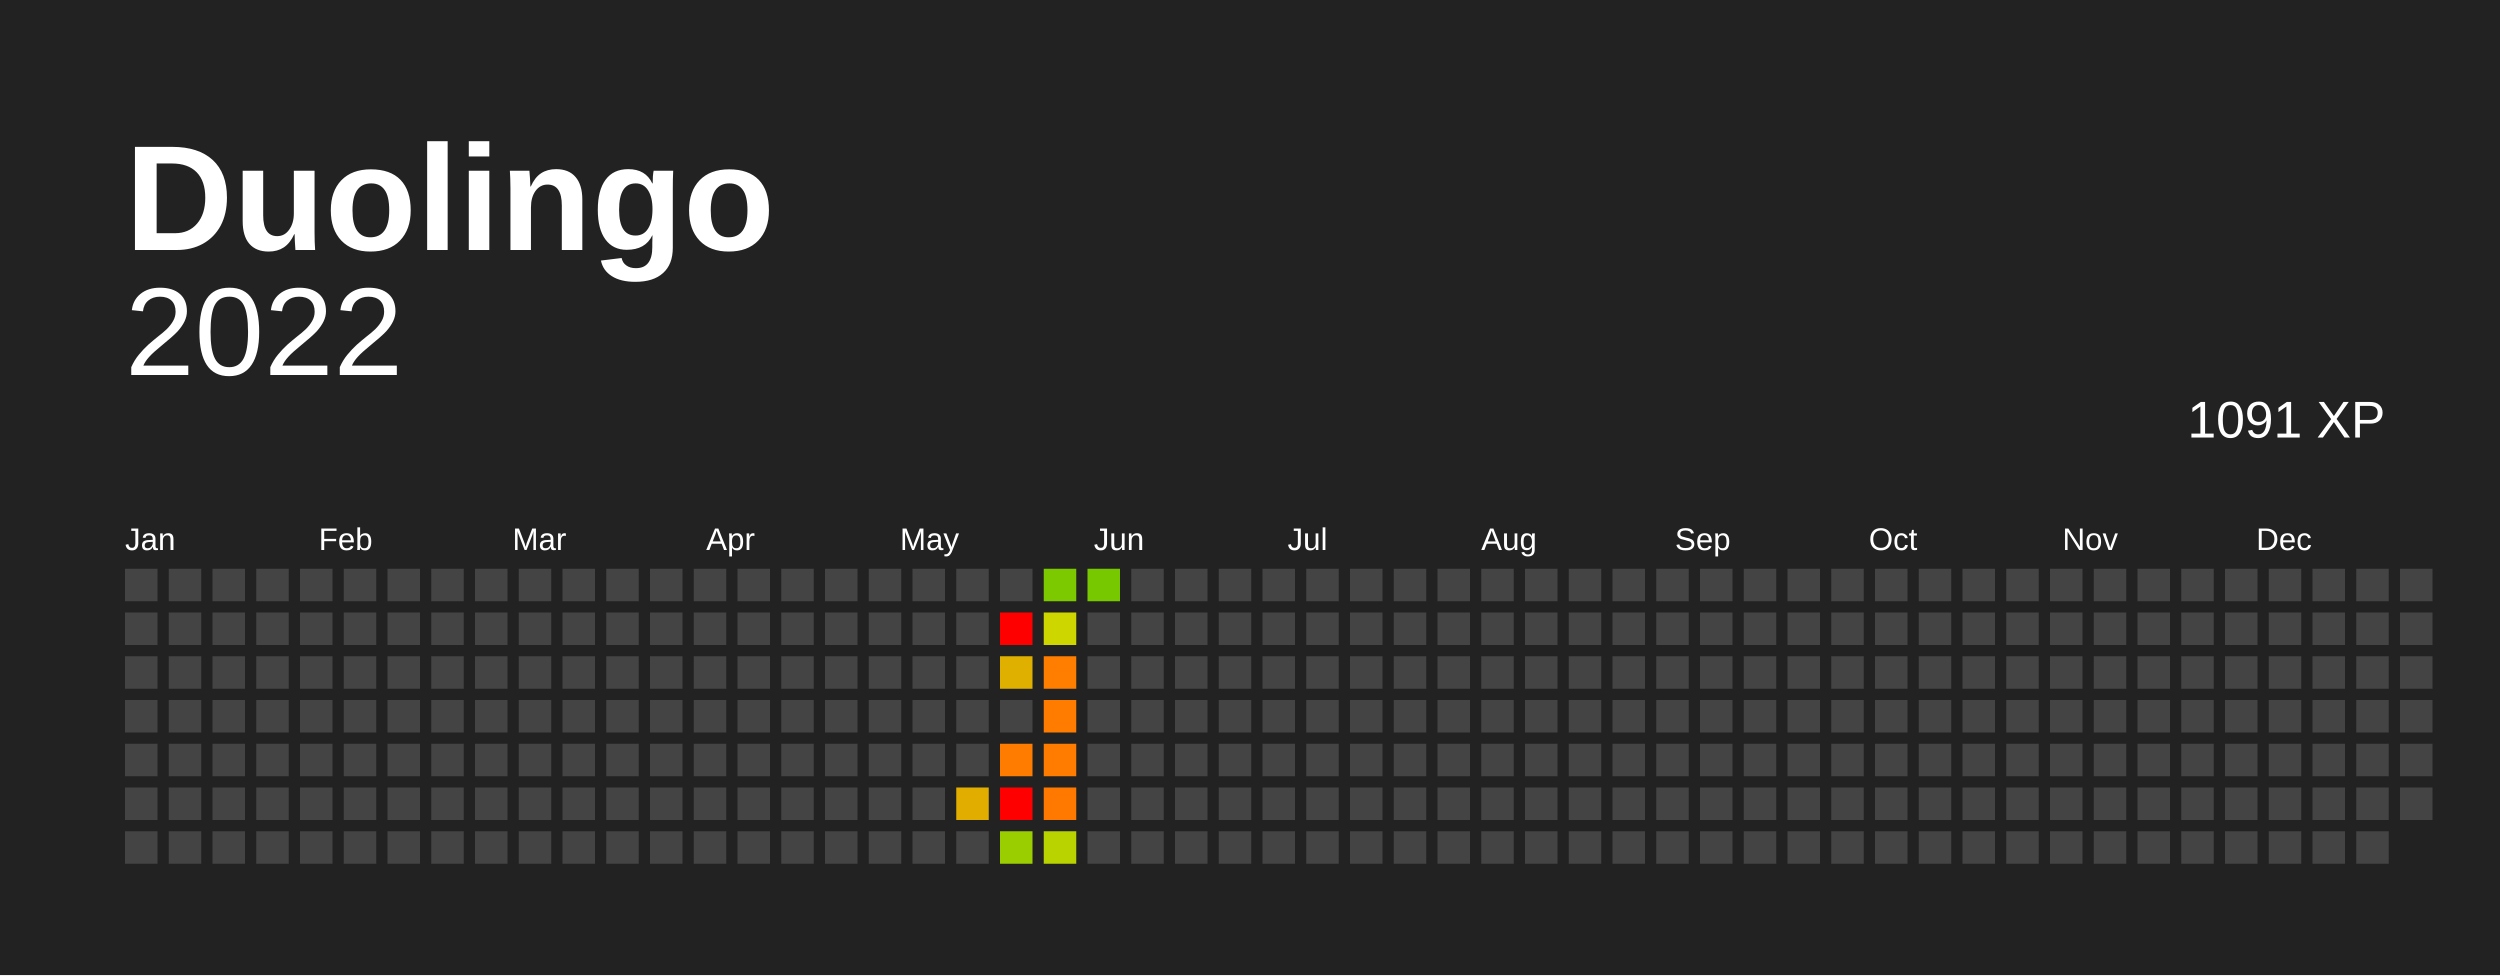
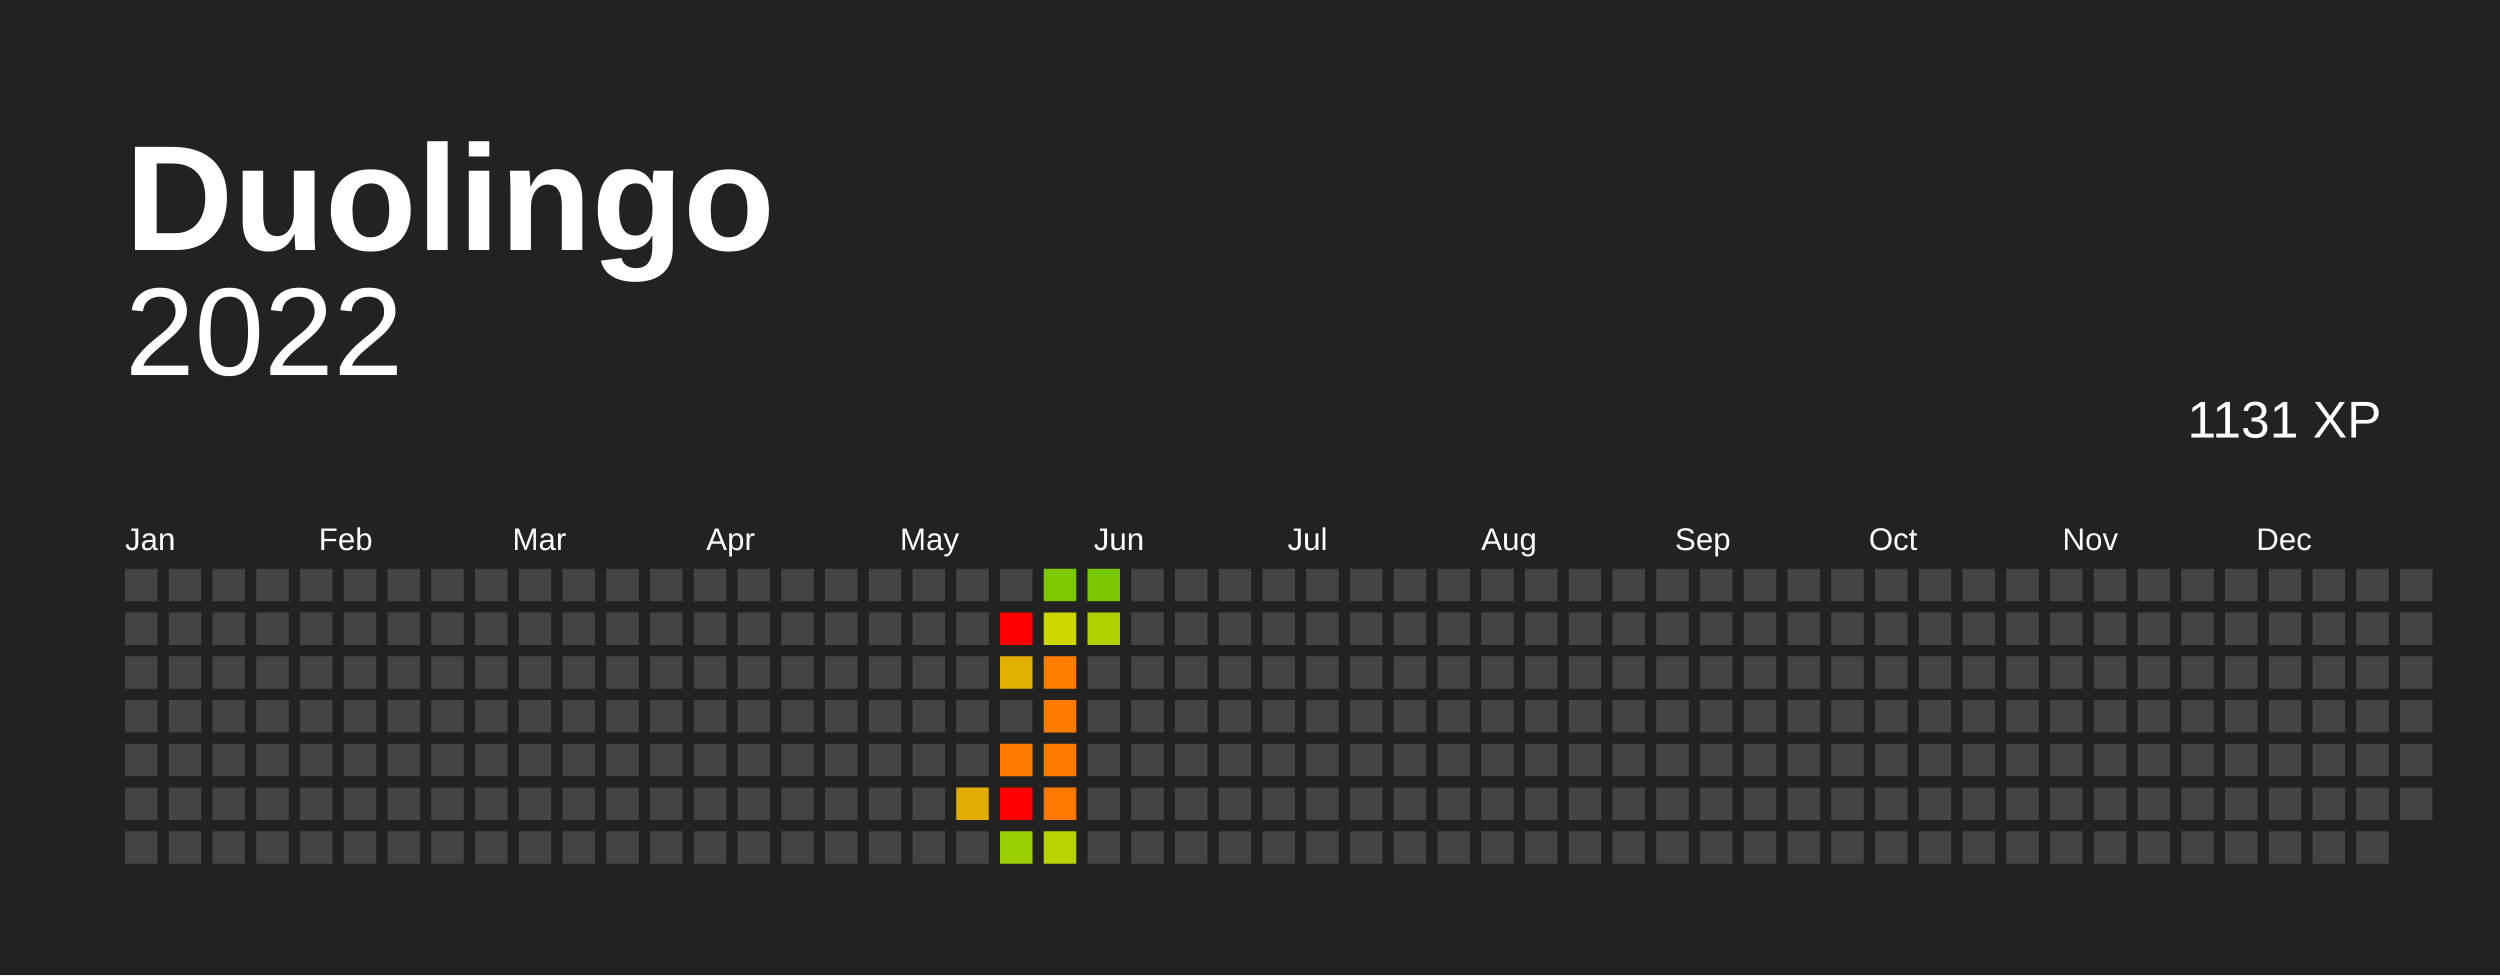
<svg xmlns="http://www.w3.org/2000/svg" baseProfile="full" height="78mm" version="1.1" viewBox="0,0,200,78" width="200mm">
  <defs />
  <rect fill="#222222" height="78" width="200" x="0" y="0" />
  <text fill="#FFFFFF" style="font-size:12px; font-family:Arial; font-weight:bold;" x="10" y="20"> Duolingo</text>
  <text alignment-baseline="hanging" fill="#FFFFFF" style="font-size:10.0px; font-family:Arial;" x="10" y="30">2022</text>
-   <text alignment-baseline="hanging" fill="#FFFFFF" style="font-size:4.125px; font-family:Arial;" x="175" y="35">1091 XP</text>
+   <text alignment-baseline="hanging" fill="#FFFFFF" style="font-size:4.125px; font-family:Arial;" x="175" y="35">1131 XP</text>
  <text fill="#FFFFFF" style="font-size:2.5px; font-family:Arial" x="10.0" y="44">Jan</text>
  <text fill="#FFFFFF" style="font-size:2.5px; font-family:Arial" x="25.5" y="44">Feb</text>
  <text fill="#FFFFFF" style="font-size:2.5px; font-family:Arial" x="41.0" y="44">Mar</text>
  <text fill="#FFFFFF" style="font-size:2.5px; font-family:Arial" x="56.5" y="44">Apr</text>
  <text fill="#FFFFFF" style="font-size:2.5px; font-family:Arial" x="72.0" y="44">May</text>
  <text fill="#FFFFFF" style="font-size:2.5px; font-family:Arial" x="87.5" y="44">Jun</text>
  <text fill="#FFFFFF" style="font-size:2.5px; font-family:Arial" x="103.0" y="44">Jul</text>
  <text fill="#FFFFFF" style="font-size:2.5px; font-family:Arial" x="118.5" y="44">Aug</text>
  <text fill="#FFFFFF" style="font-size:2.5px; font-family:Arial" x="134.0" y="44">Sep</text>
  <text fill="#FFFFFF" style="font-size:2.5px; font-family:Arial" x="149.5" y="44">Oct</text>
  <text fill="#FFFFFF" style="font-size:2.5px; font-family:Arial" x="165.0" y="44">Nov</text>
  <text fill="#FFFFFF" style="font-size:2.5px; font-family:Arial" x="180.5" y="44">Dec</text>
  <rect fill="#444444" height="2.6" width="2.6" x="10.0" y="45.5" />
  <rect fill="#444444" height="2.6" width="2.6" x="10.0" y="49.0" />
  <rect fill="#444444" height="2.6" width="2.6" x="10.0" y="52.5" />
  <rect fill="#444444" height="2.6" width="2.6" x="10.0" y="56.0" />
  <rect fill="#444444" height="2.6" width="2.6" x="10.0" y="59.5" />
  <rect fill="#444444" height="2.6" width="2.6" x="10.0" y="63.0" />
  <rect fill="#444444" height="2.6" width="2.6" x="10.0" y="66.5" />
  <rect fill="#444444" height="2.6" width="2.6" x="13.5" y="45.5" />
  <rect fill="#444444" height="2.6" width="2.6" x="13.5" y="49.0" />
  <rect fill="#444444" height="2.6" width="2.6" x="13.5" y="52.5" />
  <rect fill="#444444" height="2.6" width="2.6" x="13.5" y="56.0" />
  <rect fill="#444444" height="2.6" width="2.6" x="13.5" y="59.5" />
  <rect fill="#444444" height="2.6" width="2.6" x="13.5" y="63.0" />
  <rect fill="#444444" height="2.6" width="2.6" x="13.5" y="66.5" />
  <rect fill="#444444" height="2.6" width="2.6" x="17.0" y="45.5" />
  <rect fill="#444444" height="2.6" width="2.6" x="17.0" y="49.0" />
  <rect fill="#444444" height="2.6" width="2.6" x="17.0" y="52.5" />
  <rect fill="#444444" height="2.6" width="2.6" x="17.0" y="56.0" />
  <rect fill="#444444" height="2.6" width="2.6" x="17.0" y="59.5" />
  <rect fill="#444444" height="2.6" width="2.6" x="17.0" y="63.0" />
  <rect fill="#444444" height="2.6" width="2.6" x="17.0" y="66.5" />
  <rect fill="#444444" height="2.6" width="2.6" x="20.5" y="45.5" />
  <rect fill="#444444" height="2.6" width="2.6" x="20.5" y="49.0" />
  <rect fill="#444444" height="2.6" width="2.6" x="20.5" y="52.5" />
  <rect fill="#444444" height="2.6" width="2.6" x="20.5" y="56.0" />
  <rect fill="#444444" height="2.6" width="2.6" x="20.5" y="59.5" />
  <rect fill="#444444" height="2.6" width="2.6" x="20.5" y="63.0" />
  <rect fill="#444444" height="2.6" width="2.6" x="20.5" y="66.5" />
  <rect fill="#444444" height="2.6" width="2.6" x="24.0" y="45.5" />
  <rect fill="#444444" height="2.6" width="2.6" x="24.0" y="49.0" />
  <rect fill="#444444" height="2.6" width="2.6" x="24.0" y="52.5" />
  <rect fill="#444444" height="2.6" width="2.6" x="24.0" y="56.0" />
  <rect fill="#444444" height="2.6" width="2.6" x="24.0" y="59.5" />
  <rect fill="#444444" height="2.6" width="2.6" x="24.0" y="63.0" />
  <rect fill="#444444" height="2.6" width="2.6" x="24.0" y="66.5" />
  <rect fill="#444444" height="2.6" width="2.6" x="27.5" y="45.5" />
  <rect fill="#444444" height="2.6" width="2.6" x="27.5" y="49.0" />
  <rect fill="#444444" height="2.6" width="2.6" x="27.5" y="52.5" />
  <rect fill="#444444" height="2.6" width="2.6" x="27.5" y="56.0" />
  <rect fill="#444444" height="2.6" width="2.6" x="27.5" y="59.5" />
  <rect fill="#444444" height="2.6" width="2.6" x="27.5" y="63.0" />
  <rect fill="#444444" height="2.6" width="2.6" x="27.5" y="66.5" />
  <rect fill="#444444" height="2.6" width="2.6" x="31.0" y="45.5" />
  <rect fill="#444444" height="2.6" width="2.6" x="31.0" y="49.0" />
  <rect fill="#444444" height="2.6" width="2.6" x="31.0" y="52.5" />
  <rect fill="#444444" height="2.6" width="2.6" x="31.0" y="56.0" />
  <rect fill="#444444" height="2.6" width="2.6" x="31.0" y="59.5" />
  <rect fill="#444444" height="2.6" width="2.6" x="31.0" y="63.0" />
  <rect fill="#444444" height="2.6" width="2.6" x="31.0" y="66.5" />
  <rect fill="#444444" height="2.6" width="2.6" x="34.5" y="45.5" />
  <rect fill="#444444" height="2.6" width="2.6" x="34.5" y="49.0" />
  <rect fill="#444444" height="2.6" width="2.6" x="34.5" y="52.5" />
  <rect fill="#444444" height="2.6" width="2.6" x="34.5" y="56.0" />
  <rect fill="#444444" height="2.6" width="2.6" x="34.5" y="59.5" />
  <rect fill="#444444" height="2.6" width="2.6" x="34.5" y="63.0" />
  <rect fill="#444444" height="2.6" width="2.6" x="34.5" y="66.5" />
  <rect fill="#444444" height="2.6" width="2.6" x="38.0" y="45.5" />
  <rect fill="#444444" height="2.6" width="2.6" x="38.0" y="49.0" />
  <rect fill="#444444" height="2.6" width="2.6" x="38.0" y="52.5" />
  <rect fill="#444444" height="2.6" width="2.6" x="38.0" y="56.0" />
  <rect fill="#444444" height="2.6" width="2.6" x="38.0" y="59.5" />
  <rect fill="#444444" height="2.6" width="2.6" x="38.0" y="63.0" />
  <rect fill="#444444" height="2.6" width="2.6" x="38.0" y="66.5" />
  <rect fill="#444444" height="2.6" width="2.6" x="41.5" y="45.5" />
  <rect fill="#444444" height="2.6" width="2.6" x="41.5" y="49.0" />
  <rect fill="#444444" height="2.6" width="2.6" x="41.5" y="52.5" />
  <rect fill="#444444" height="2.6" width="2.6" x="41.5" y="56.0" />
  <rect fill="#444444" height="2.6" width="2.6" x="41.5" y="59.5" />
  <rect fill="#444444" height="2.6" width="2.6" x="41.5" y="63.0" />
  <rect fill="#444444" height="2.6" width="2.6" x="41.5" y="66.5" />
  <rect fill="#444444" height="2.6" width="2.6" x="45.0" y="45.5" />
  <rect fill="#444444" height="2.6" width="2.6" x="45.0" y="49.0" />
  <rect fill="#444444" height="2.6" width="2.6" x="45.0" y="52.5" />
  <rect fill="#444444" height="2.6" width="2.6" x="45.0" y="56.0" />
  <rect fill="#444444" height="2.6" width="2.6" x="45.0" y="59.5" />
  <rect fill="#444444" height="2.6" width="2.6" x="45.0" y="63.0" />
  <rect fill="#444444" height="2.6" width="2.6" x="45.0" y="66.5" />
  <rect fill="#444444" height="2.6" width="2.6" x="48.5" y="45.5" />
  <rect fill="#444444" height="2.6" width="2.6" x="48.5" y="49.0" />
  <rect fill="#444444" height="2.6" width="2.6" x="48.5" y="52.5" />
  <rect fill="#444444" height="2.6" width="2.6" x="48.5" y="56.0" />
  <rect fill="#444444" height="2.6" width="2.6" x="48.5" y="59.5" />
  <rect fill="#444444" height="2.6" width="2.6" x="48.5" y="63.0" />
  <rect fill="#444444" height="2.6" width="2.6" x="48.5" y="66.5" />
  <rect fill="#444444" height="2.6" width="2.6" x="52.0" y="45.5" />
  <rect fill="#444444" height="2.6" width="2.6" x="52.0" y="49.0" />
  <rect fill="#444444" height="2.6" width="2.6" x="52.0" y="52.5" />
  <rect fill="#444444" height="2.6" width="2.6" x="52.0" y="56.0" />
  <rect fill="#444444" height="2.6" width="2.6" x="52.0" y="59.5" />
  <rect fill="#444444" height="2.6" width="2.6" x="52.0" y="63.0" />
  <rect fill="#444444" height="2.6" width="2.6" x="52.0" y="66.5" />
  <rect fill="#444444" height="2.6" width="2.6" x="55.5" y="45.5" />
  <rect fill="#444444" height="2.6" width="2.6" x="55.5" y="49.0" />
  <rect fill="#444444" height="2.6" width="2.6" x="55.5" y="52.5" />
  <rect fill="#444444" height="2.6" width="2.6" x="55.5" y="56.0" />
  <rect fill="#444444" height="2.6" width="2.6" x="55.5" y="59.5" />
  <rect fill="#444444" height="2.6" width="2.6" x="55.5" y="63.0" />
  <rect fill="#444444" height="2.6" width="2.6" x="55.5" y="66.5" />
  <rect fill="#444444" height="2.6" width="2.6" x="59.0" y="45.5" />
  <rect fill="#444444" height="2.6" width="2.6" x="59.0" y="49.0" />
  <rect fill="#444444" height="2.6" width="2.6" x="59.0" y="52.5" />
  <rect fill="#444444" height="2.6" width="2.6" x="59.0" y="56.0" />
  <rect fill="#444444" height="2.6" width="2.6" x="59.0" y="59.5" />
  <rect fill="#444444" height="2.6" width="2.6" x="59.0" y="63.0" />
  <rect fill="#444444" height="2.6" width="2.6" x="59.0" y="66.5" />
  <rect fill="#444444" height="2.6" width="2.6" x="62.5" y="45.5" />
  <rect fill="#444444" height="2.6" width="2.6" x="62.5" y="49.0" />
  <rect fill="#444444" height="2.6" width="2.6" x="62.5" y="52.5" />
  <rect fill="#444444" height="2.6" width="2.6" x="62.5" y="56.0" />
  <rect fill="#444444" height="2.6" width="2.6" x="62.5" y="59.5" />
  <rect fill="#444444" height="2.6" width="2.6" x="62.5" y="63.0" />
  <rect fill="#444444" height="2.6" width="2.6" x="62.5" y="66.5" />
  <rect fill="#444444" height="2.6" width="2.6" x="66.0" y="45.5" />
  <rect fill="#444444" height="2.6" width="2.6" x="66.0" y="49.0" />
  <rect fill="#444444" height="2.6" width="2.6" x="66.0" y="52.5" />
  <rect fill="#444444" height="2.6" width="2.6" x="66.0" y="56.0" />
  <rect fill="#444444" height="2.6" width="2.6" x="66.0" y="59.5" />
  <rect fill="#444444" height="2.6" width="2.6" x="66.0" y="63.0" />
  <rect fill="#444444" height="2.6" width="2.6" x="66.0" y="66.5" />
  <rect fill="#444444" height="2.6" width="2.6" x="69.5" y="45.5" />
  <rect fill="#444444" height="2.6" width="2.6" x="69.5" y="49.0" />
  <rect fill="#444444" height="2.6" width="2.6" x="69.5" y="52.5" />
  <rect fill="#444444" height="2.6" width="2.6" x="69.5" y="56.0" />
  <rect fill="#444444" height="2.6" width="2.6" x="69.5" y="59.5" />
  <rect fill="#444444" height="2.6" width="2.6" x="69.5" y="63.0" />
  <rect fill="#444444" height="2.6" width="2.6" x="69.5" y="66.5" />
  <rect fill="#444444" height="2.6" width="2.6" x="73.0" y="45.5" />
  <rect fill="#444444" height="2.6" width="2.6" x="73.0" y="49.0" />
  <rect fill="#444444" height="2.6" width="2.6" x="73.0" y="52.5" />
  <rect fill="#444444" height="2.6" width="2.6" x="73.0" y="56.0" />
  <rect fill="#444444" height="2.6" width="2.6" x="73.0" y="59.5" />
  <rect fill="#444444" height="2.6" width="2.6" x="73.0" y="63.0" />
  <rect fill="#444444" height="2.6" width="2.6" x="73.0" y="66.5" />
  <rect fill="#444444" height="2.6" width="2.6" x="76.5" y="45.5" />
  <rect fill="#444444" height="2.6" width="2.6" x="76.5" y="49.0" />
  <rect fill="#444444" height="2.6" width="2.6" x="76.5" y="52.5" />
  <rect fill="#444444" height="2.6" width="2.6" x="76.5" y="56.0" />
  <rect fill="#444444" height="2.6" width="2.6" x="76.5" y="59.5" />
  <rect fill="#e1ae00" height="2.6" width="2.6" x="76.5" y="63.0" />
  <rect fill="#444444" height="2.6" width="2.6" x="76.5" y="66.5" />
  <rect fill="#444444" height="2.6" width="2.6" x="80.0" y="45.5" />
  <rect fill="red" height="2.6" width="2.6" x="80.0" y="49.0" />
  <rect fill="#e0b000" height="2.6" width="2.6" x="80.0" y="52.5" />
  <rect fill="#444444" height="2.6" width="2.6" x="80.0" y="56.0" />
  <rect fill="#ff7c00" height="2.6" width="2.6" x="80.0" y="59.5" />
  <rect fill="red" height="2.6" width="2.6" x="80.0" y="63.0" />
  <rect fill="#9bce00" height="2.6" width="2.6" x="80.0" y="66.5" />
  <rect fill="#7cc900" height="2.6" width="2.6" x="83.5" y="45.5" />
  <rect fill="#ced600" height="2.6" width="2.6" x="83.5" y="49.0" />
  <rect fill="#ff7e00" height="2.6" width="2.6" x="83.5" y="52.5" />
  <rect fill="#ff7c00" height="2.6" width="2.6" x="83.5" y="56.0" />
  <rect fill="#ff7c00" height="2.6" width="2.6" x="83.5" y="59.5" />
  <rect fill="#ff7900" height="2.6" width="2.6" x="83.5" y="63.0" />
  <rect fill="#b9d300" height="2.6" width="2.6" x="83.5" y="66.5" />
  <rect fill="#78c800" height="2.6" width="2.6" x="87.0" y="45.5" />
-   <rect fill="#444444" height="2.6" width="2.6" x="87.0" y="49.0" />
+   <rect fill="#afd100" height="2.6" width="2.6" x="87.0" y="49.0" />
  <rect fill="#444444" height="2.6" width="2.6" x="87.0" y="52.5" />
  <rect fill="#444444" height="2.6" width="2.6" x="87.0" y="56.0" />
  <rect fill="#444444" height="2.6" width="2.6" x="87.0" y="59.5" />
  <rect fill="#444444" height="2.6" width="2.6" x="87.0" y="63.0" />
  <rect fill="#444444" height="2.6" width="2.6" x="87.0" y="66.5" />
  <rect fill="#444444" height="2.6" width="2.6" x="90.5" y="45.5" />
  <rect fill="#444444" height="2.6" width="2.6" x="90.5" y="49.0" />
  <rect fill="#444444" height="2.6" width="2.6" x="90.5" y="52.5" />
  <rect fill="#444444" height="2.6" width="2.6" x="90.5" y="56.0" />
  <rect fill="#444444" height="2.6" width="2.6" x="90.5" y="59.5" />
  <rect fill="#444444" height="2.6" width="2.6" x="90.5" y="63.0" />
  <rect fill="#444444" height="2.6" width="2.6" x="90.5" y="66.5" />
  <rect fill="#444444" height="2.6" width="2.6" x="94.0" y="45.5" />
  <rect fill="#444444" height="2.6" width="2.6" x="94.0" y="49.0" />
  <rect fill="#444444" height="2.6" width="2.6" x="94.0" y="52.5" />
  <rect fill="#444444" height="2.6" width="2.6" x="94.0" y="56.0" />
  <rect fill="#444444" height="2.6" width="2.6" x="94.0" y="59.5" />
  <rect fill="#444444" height="2.6" width="2.6" x="94.0" y="63.0" />
  <rect fill="#444444" height="2.6" width="2.6" x="94.0" y="66.5" />
  <rect fill="#444444" height="2.6" width="2.6" x="97.5" y="45.5" />
  <rect fill="#444444" height="2.6" width="2.6" x="97.5" y="49.0" />
  <rect fill="#444444" height="2.6" width="2.6" x="97.5" y="52.5" />
  <rect fill="#444444" height="2.6" width="2.6" x="97.5" y="56.0" />
  <rect fill="#444444" height="2.6" width="2.6" x="97.5" y="59.5" />
  <rect fill="#444444" height="2.6" width="2.6" x="97.5" y="63.0" />
  <rect fill="#444444" height="2.6" width="2.6" x="97.5" y="66.5" />
  <rect fill="#444444" height="2.6" width="2.6" x="101.0" y="45.5" />
  <rect fill="#444444" height="2.6" width="2.6" x="101.0" y="49.0" />
  <rect fill="#444444" height="2.6" width="2.6" x="101.0" y="52.5" />
  <rect fill="#444444" height="2.6" width="2.6" x="101.0" y="56.0" />
  <rect fill="#444444" height="2.6" width="2.6" x="101.0" y="59.5" />
  <rect fill="#444444" height="2.6" width="2.6" x="101.0" y="63.0" />
  <rect fill="#444444" height="2.6" width="2.6" x="101.0" y="66.5" />
  <rect fill="#444444" height="2.6" width="2.6" x="104.5" y="45.5" />
  <rect fill="#444444" height="2.6" width="2.6" x="104.5" y="49.0" />
  <rect fill="#444444" height="2.6" width="2.6" x="104.5" y="52.5" />
  <rect fill="#444444" height="2.6" width="2.6" x="104.5" y="56.0" />
  <rect fill="#444444" height="2.6" width="2.6" x="104.5" y="59.5" />
  <rect fill="#444444" height="2.6" width="2.6" x="104.5" y="63.0" />
  <rect fill="#444444" height="2.6" width="2.6" x="104.5" y="66.5" />
  <rect fill="#444444" height="2.6" width="2.6" x="108.0" y="45.5" />
  <rect fill="#444444" height="2.6" width="2.6" x="108.0" y="49.0" />
  <rect fill="#444444" height="2.6" width="2.6" x="108.0" y="52.5" />
  <rect fill="#444444" height="2.6" width="2.6" x="108.0" y="56.0" />
  <rect fill="#444444" height="2.6" width="2.6" x="108.0" y="59.5" />
  <rect fill="#444444" height="2.6" width="2.6" x="108.0" y="63.0" />
  <rect fill="#444444" height="2.6" width="2.6" x="108.0" y="66.5" />
  <rect fill="#444444" height="2.6" width="2.6" x="111.5" y="45.5" />
  <rect fill="#444444" height="2.6" width="2.6" x="111.5" y="49.0" />
  <rect fill="#444444" height="2.6" width="2.6" x="111.5" y="52.5" />
  <rect fill="#444444" height="2.6" width="2.6" x="111.5" y="56.0" />
  <rect fill="#444444" height="2.6" width="2.6" x="111.5" y="59.5" />
  <rect fill="#444444" height="2.6" width="2.6" x="111.5" y="63.0" />
  <rect fill="#444444" height="2.6" width="2.6" x="111.5" y="66.5" />
  <rect fill="#444444" height="2.6" width="2.6" x="115.0" y="45.5" />
  <rect fill="#444444" height="2.6" width="2.6" x="115.0" y="49.0" />
  <rect fill="#444444" height="2.6" width="2.6" x="115.0" y="52.5" />
  <rect fill="#444444" height="2.6" width="2.6" x="115.0" y="56.0" />
  <rect fill="#444444" height="2.6" width="2.6" x="115.0" y="59.5" />
  <rect fill="#444444" height="2.6" width="2.6" x="115.0" y="63.0" />
  <rect fill="#444444" height="2.6" width="2.6" x="115.0" y="66.5" />
  <rect fill="#444444" height="2.6" width="2.6" x="118.5" y="45.5" />
  <rect fill="#444444" height="2.6" width="2.6" x="118.5" y="49.0" />
  <rect fill="#444444" height="2.6" width="2.6" x="118.5" y="52.5" />
  <rect fill="#444444" height="2.6" width="2.6" x="118.5" y="56.0" />
  <rect fill="#444444" height="2.6" width="2.6" x="118.5" y="59.5" />
  <rect fill="#444444" height="2.6" width="2.6" x="118.5" y="63.0" />
  <rect fill="#444444" height="2.6" width="2.6" x="118.5" y="66.5" />
  <rect fill="#444444" height="2.6" width="2.6" x="122.0" y="45.5" />
  <rect fill="#444444" height="2.6" width="2.6" x="122.0" y="49.0" />
  <rect fill="#444444" height="2.6" width="2.6" x="122.0" y="52.5" />
  <rect fill="#444444" height="2.6" width="2.6" x="122.0" y="56.0" />
  <rect fill="#444444" height="2.6" width="2.6" x="122.0" y="59.5" />
  <rect fill="#444444" height="2.6" width="2.6" x="122.0" y="63.0" />
  <rect fill="#444444" height="2.6" width="2.6" x="122.0" y="66.5" />
  <rect fill="#444444" height="2.6" width="2.6" x="125.5" y="45.5" />
  <rect fill="#444444" height="2.6" width="2.6" x="125.5" y="49.0" />
  <rect fill="#444444" height="2.6" width="2.6" x="125.5" y="52.5" />
  <rect fill="#444444" height="2.6" width="2.6" x="125.5" y="56.0" />
  <rect fill="#444444" height="2.6" width="2.6" x="125.5" y="59.5" />
  <rect fill="#444444" height="2.6" width="2.6" x="125.5" y="63.0" />
  <rect fill="#444444" height="2.6" width="2.6" x="125.5" y="66.5" />
  <rect fill="#444444" height="2.6" width="2.6" x="129.0" y="45.5" />
  <rect fill="#444444" height="2.6" width="2.6" x="129.0" y="49.0" />
  <rect fill="#444444" height="2.6" width="2.6" x="129.0" y="52.5" />
  <rect fill="#444444" height="2.6" width="2.6" x="129.0" y="56.0" />
  <rect fill="#444444" height="2.6" width="2.6" x="129.0" y="59.5" />
  <rect fill="#444444" height="2.6" width="2.6" x="129.0" y="63.0" />
  <rect fill="#444444" height="2.6" width="2.6" x="129.0" y="66.5" />
  <rect fill="#444444" height="2.6" width="2.6" x="132.5" y="45.5" />
  <rect fill="#444444" height="2.6" width="2.6" x="132.5" y="49.0" />
  <rect fill="#444444" height="2.6" width="2.6" x="132.5" y="52.5" />
  <rect fill="#444444" height="2.6" width="2.6" x="132.5" y="56.0" />
  <rect fill="#444444" height="2.6" width="2.6" x="132.5" y="59.5" />
  <rect fill="#444444" height="2.6" width="2.6" x="132.5" y="63.0" />
  <rect fill="#444444" height="2.6" width="2.6" x="132.5" y="66.5" />
  <rect fill="#444444" height="2.6" width="2.6" x="136.0" y="45.5" />
  <rect fill="#444444" height="2.6" width="2.6" x="136.0" y="49.0" />
  <rect fill="#444444" height="2.6" width="2.6" x="136.0" y="52.5" />
  <rect fill="#444444" height="2.6" width="2.6" x="136.0" y="56.0" />
  <rect fill="#444444" height="2.6" width="2.6" x="136.0" y="59.5" />
  <rect fill="#444444" height="2.6" width="2.6" x="136.0" y="63.0" />
  <rect fill="#444444" height="2.6" width="2.6" x="136.0" y="66.5" />
  <rect fill="#444444" height="2.6" width="2.6" x="139.5" y="45.5" />
  <rect fill="#444444" height="2.6" width="2.6" x="139.5" y="49.0" />
  <rect fill="#444444" height="2.6" width="2.6" x="139.5" y="52.5" />
  <rect fill="#444444" height="2.6" width="2.6" x="139.5" y="56.0" />
  <rect fill="#444444" height="2.6" width="2.6" x="139.5" y="59.5" />
  <rect fill="#444444" height="2.6" width="2.6" x="139.5" y="63.0" />
  <rect fill="#444444" height="2.6" width="2.6" x="139.5" y="66.5" />
  <rect fill="#444444" height="2.6" width="2.6" x="143.0" y="45.5" />
  <rect fill="#444444" height="2.6" width="2.6" x="143.0" y="49.0" />
  <rect fill="#444444" height="2.6" width="2.6" x="143.0" y="52.5" />
  <rect fill="#444444" height="2.6" width="2.6" x="143.0" y="56.0" />
  <rect fill="#444444" height="2.6" width="2.6" x="143.0" y="59.5" />
  <rect fill="#444444" height="2.6" width="2.6" x="143.0" y="63.0" />
  <rect fill="#444444" height="2.6" width="2.6" x="143.0" y="66.5" />
  <rect fill="#444444" height="2.6" width="2.6" x="146.5" y="45.5" />
  <rect fill="#444444" height="2.6" width="2.6" x="146.5" y="49.0" />
  <rect fill="#444444" height="2.6" width="2.6" x="146.5" y="52.5" />
  <rect fill="#444444" height="2.6" width="2.6" x="146.5" y="56.0" />
  <rect fill="#444444" height="2.6" width="2.6" x="146.5" y="59.5" />
  <rect fill="#444444" height="2.6" width="2.6" x="146.5" y="63.0" />
  <rect fill="#444444" height="2.6" width="2.6" x="146.5" y="66.5" />
  <rect fill="#444444" height="2.6" width="2.6" x="150.0" y="45.5" />
  <rect fill="#444444" height="2.6" width="2.6" x="150.0" y="49.0" />
  <rect fill="#444444" height="2.6" width="2.6" x="150.0" y="52.5" />
  <rect fill="#444444" height="2.6" width="2.6" x="150.0" y="56.0" />
  <rect fill="#444444" height="2.6" width="2.6" x="150.0" y="59.5" />
  <rect fill="#444444" height="2.6" width="2.6" x="150.0" y="63.0" />
  <rect fill="#444444" height="2.6" width="2.6" x="150.0" y="66.5" />
  <rect fill="#444444" height="2.6" width="2.6" x="153.5" y="45.5" />
  <rect fill="#444444" height="2.6" width="2.6" x="153.5" y="49.0" />
  <rect fill="#444444" height="2.6" width="2.6" x="153.5" y="52.5" />
  <rect fill="#444444" height="2.6" width="2.6" x="153.5" y="56.0" />
  <rect fill="#444444" height="2.6" width="2.6" x="153.5" y="59.5" />
  <rect fill="#444444" height="2.6" width="2.6" x="153.5" y="63.0" />
  <rect fill="#444444" height="2.6" width="2.6" x="153.5" y="66.5" />
  <rect fill="#444444" height="2.6" width="2.6" x="157.0" y="45.5" />
  <rect fill="#444444" height="2.6" width="2.6" x="157.0" y="49.0" />
  <rect fill="#444444" height="2.6" width="2.6" x="157.0" y="52.5" />
  <rect fill="#444444" height="2.6" width="2.6" x="157.0" y="56.0" />
  <rect fill="#444444" height="2.6" width="2.6" x="157.0" y="59.5" />
  <rect fill="#444444" height="2.6" width="2.6" x="157.0" y="63.0" />
  <rect fill="#444444" height="2.6" width="2.6" x="157.0" y="66.5" />
  <rect fill="#444444" height="2.6" width="2.6" x="160.5" y="45.5" />
  <rect fill="#444444" height="2.6" width="2.6" x="160.5" y="49.0" />
  <rect fill="#444444" height="2.6" width="2.6" x="160.5" y="52.5" />
  <rect fill="#444444" height="2.6" width="2.6" x="160.5" y="56.0" />
  <rect fill="#444444" height="2.6" width="2.6" x="160.5" y="59.5" />
  <rect fill="#444444" height="2.6" width="2.6" x="160.5" y="63.0" />
  <rect fill="#444444" height="2.6" width="2.6" x="160.5" y="66.5" />
  <rect fill="#444444" height="2.6" width="2.6" x="164.0" y="45.5" />
  <rect fill="#444444" height="2.6" width="2.6" x="164.0" y="49.0" />
  <rect fill="#444444" height="2.6" width="2.6" x="164.0" y="52.5" />
  <rect fill="#444444" height="2.6" width="2.6" x="164.0" y="56.0" />
  <rect fill="#444444" height="2.6" width="2.6" x="164.0" y="59.5" />
  <rect fill="#444444" height="2.6" width="2.6" x="164.0" y="63.0" />
  <rect fill="#444444" height="2.6" width="2.6" x="164.0" y="66.5" />
  <rect fill="#444444" height="2.6" width="2.6" x="167.5" y="45.5" />
  <rect fill="#444444" height="2.6" width="2.6" x="167.5" y="49.0" />
  <rect fill="#444444" height="2.6" width="2.6" x="167.5" y="52.5" />
  <rect fill="#444444" height="2.6" width="2.6" x="167.5" y="56.0" />
  <rect fill="#444444" height="2.6" width="2.6" x="167.5" y="59.5" />
  <rect fill="#444444" height="2.6" width="2.6" x="167.5" y="63.0" />
  <rect fill="#444444" height="2.6" width="2.6" x="167.5" y="66.5" />
  <rect fill="#444444" height="2.6" width="2.6" x="171.0" y="45.5" />
  <rect fill="#444444" height="2.6" width="2.6" x="171.0" y="49.0" />
  <rect fill="#444444" height="2.6" width="2.6" x="171.0" y="52.5" />
  <rect fill="#444444" height="2.6" width="2.6" x="171.0" y="56.0" />
  <rect fill="#444444" height="2.6" width="2.6" x="171.0" y="59.5" />
  <rect fill="#444444" height="2.6" width="2.6" x="171.0" y="63.0" />
  <rect fill="#444444" height="2.6" width="2.6" x="171.0" y="66.5" />
  <rect fill="#444444" height="2.6" width="2.6" x="174.5" y="45.5" />
  <rect fill="#444444" height="2.6" width="2.6" x="174.5" y="49.0" />
  <rect fill="#444444" height="2.6" width="2.6" x="174.5" y="52.5" />
  <rect fill="#444444" height="2.6" width="2.6" x="174.5" y="56.0" />
  <rect fill="#444444" height="2.6" width="2.6" x="174.5" y="59.5" />
  <rect fill="#444444" height="2.6" width="2.6" x="174.5" y="63.0" />
  <rect fill="#444444" height="2.6" width="2.6" x="174.5" y="66.5" />
  <rect fill="#444444" height="2.6" width="2.6" x="178.0" y="45.5" />
  <rect fill="#444444" height="2.6" width="2.6" x="178.0" y="49.0" />
  <rect fill="#444444" height="2.6" width="2.6" x="178.0" y="52.5" />
  <rect fill="#444444" height="2.6" width="2.6" x="178.0" y="56.0" />
  <rect fill="#444444" height="2.6" width="2.6" x="178.0" y="59.5" />
  <rect fill="#444444" height="2.6" width="2.6" x="178.0" y="63.0" />
  <rect fill="#444444" height="2.6" width="2.6" x="178.0" y="66.5" />
  <rect fill="#444444" height="2.6" width="2.6" x="181.5" y="45.5" />
  <rect fill="#444444" height="2.6" width="2.6" x="181.5" y="49.0" />
  <rect fill="#444444" height="2.6" width="2.6" x="181.5" y="52.5" />
  <rect fill="#444444" height="2.6" width="2.6" x="181.5" y="56.0" />
  <rect fill="#444444" height="2.6" width="2.6" x="181.5" y="59.5" />
  <rect fill="#444444" height="2.6" width="2.6" x="181.5" y="63.0" />
  <rect fill="#444444" height="2.6" width="2.6" x="181.5" y="66.5" />
  <rect fill="#444444" height="2.6" width="2.6" x="185.0" y="45.5" />
  <rect fill="#444444" height="2.6" width="2.6" x="185.0" y="49.0" />
  <rect fill="#444444" height="2.6" width="2.6" x="185.0" y="52.5" />
  <rect fill="#444444" height="2.6" width="2.6" x="185.0" y="56.0" />
  <rect fill="#444444" height="2.6" width="2.6" x="185.0" y="59.5" />
  <rect fill="#444444" height="2.6" width="2.6" x="185.0" y="63.0" />
  <rect fill="#444444" height="2.6" width="2.6" x="185.0" y="66.5" />
  <rect fill="#444444" height="2.6" width="2.6" x="188.5" y="45.5" />
  <rect fill="#444444" height="2.6" width="2.6" x="188.5" y="49.0" />
  <rect fill="#444444" height="2.6" width="2.6" x="188.5" y="52.5" />
  <rect fill="#444444" height="2.6" width="2.6" x="188.5" y="56.0" />
  <rect fill="#444444" height="2.6" width="2.6" x="188.5" y="59.5" />
  <rect fill="#444444" height="2.6" width="2.6" x="188.5" y="63.0" />
  <rect fill="#444444" height="2.6" width="2.6" x="188.5" y="66.5" />
  <rect fill="#444444" height="2.6" width="2.6" x="192.0" y="45.5" />
  <rect fill="#444444" height="2.6" width="2.6" x="192.0" y="49.0" />
  <rect fill="#444444" height="2.6" width="2.6" x="192.0" y="52.5" />
  <rect fill="#444444" height="2.6" width="2.6" x="192.0" y="56.0" />
  <rect fill="#444444" height="2.6" width="2.6" x="192.0" y="59.5" />
  <rect fill="#444444" height="2.6" width="2.6" x="192.0" y="63.0" />
</svg>
